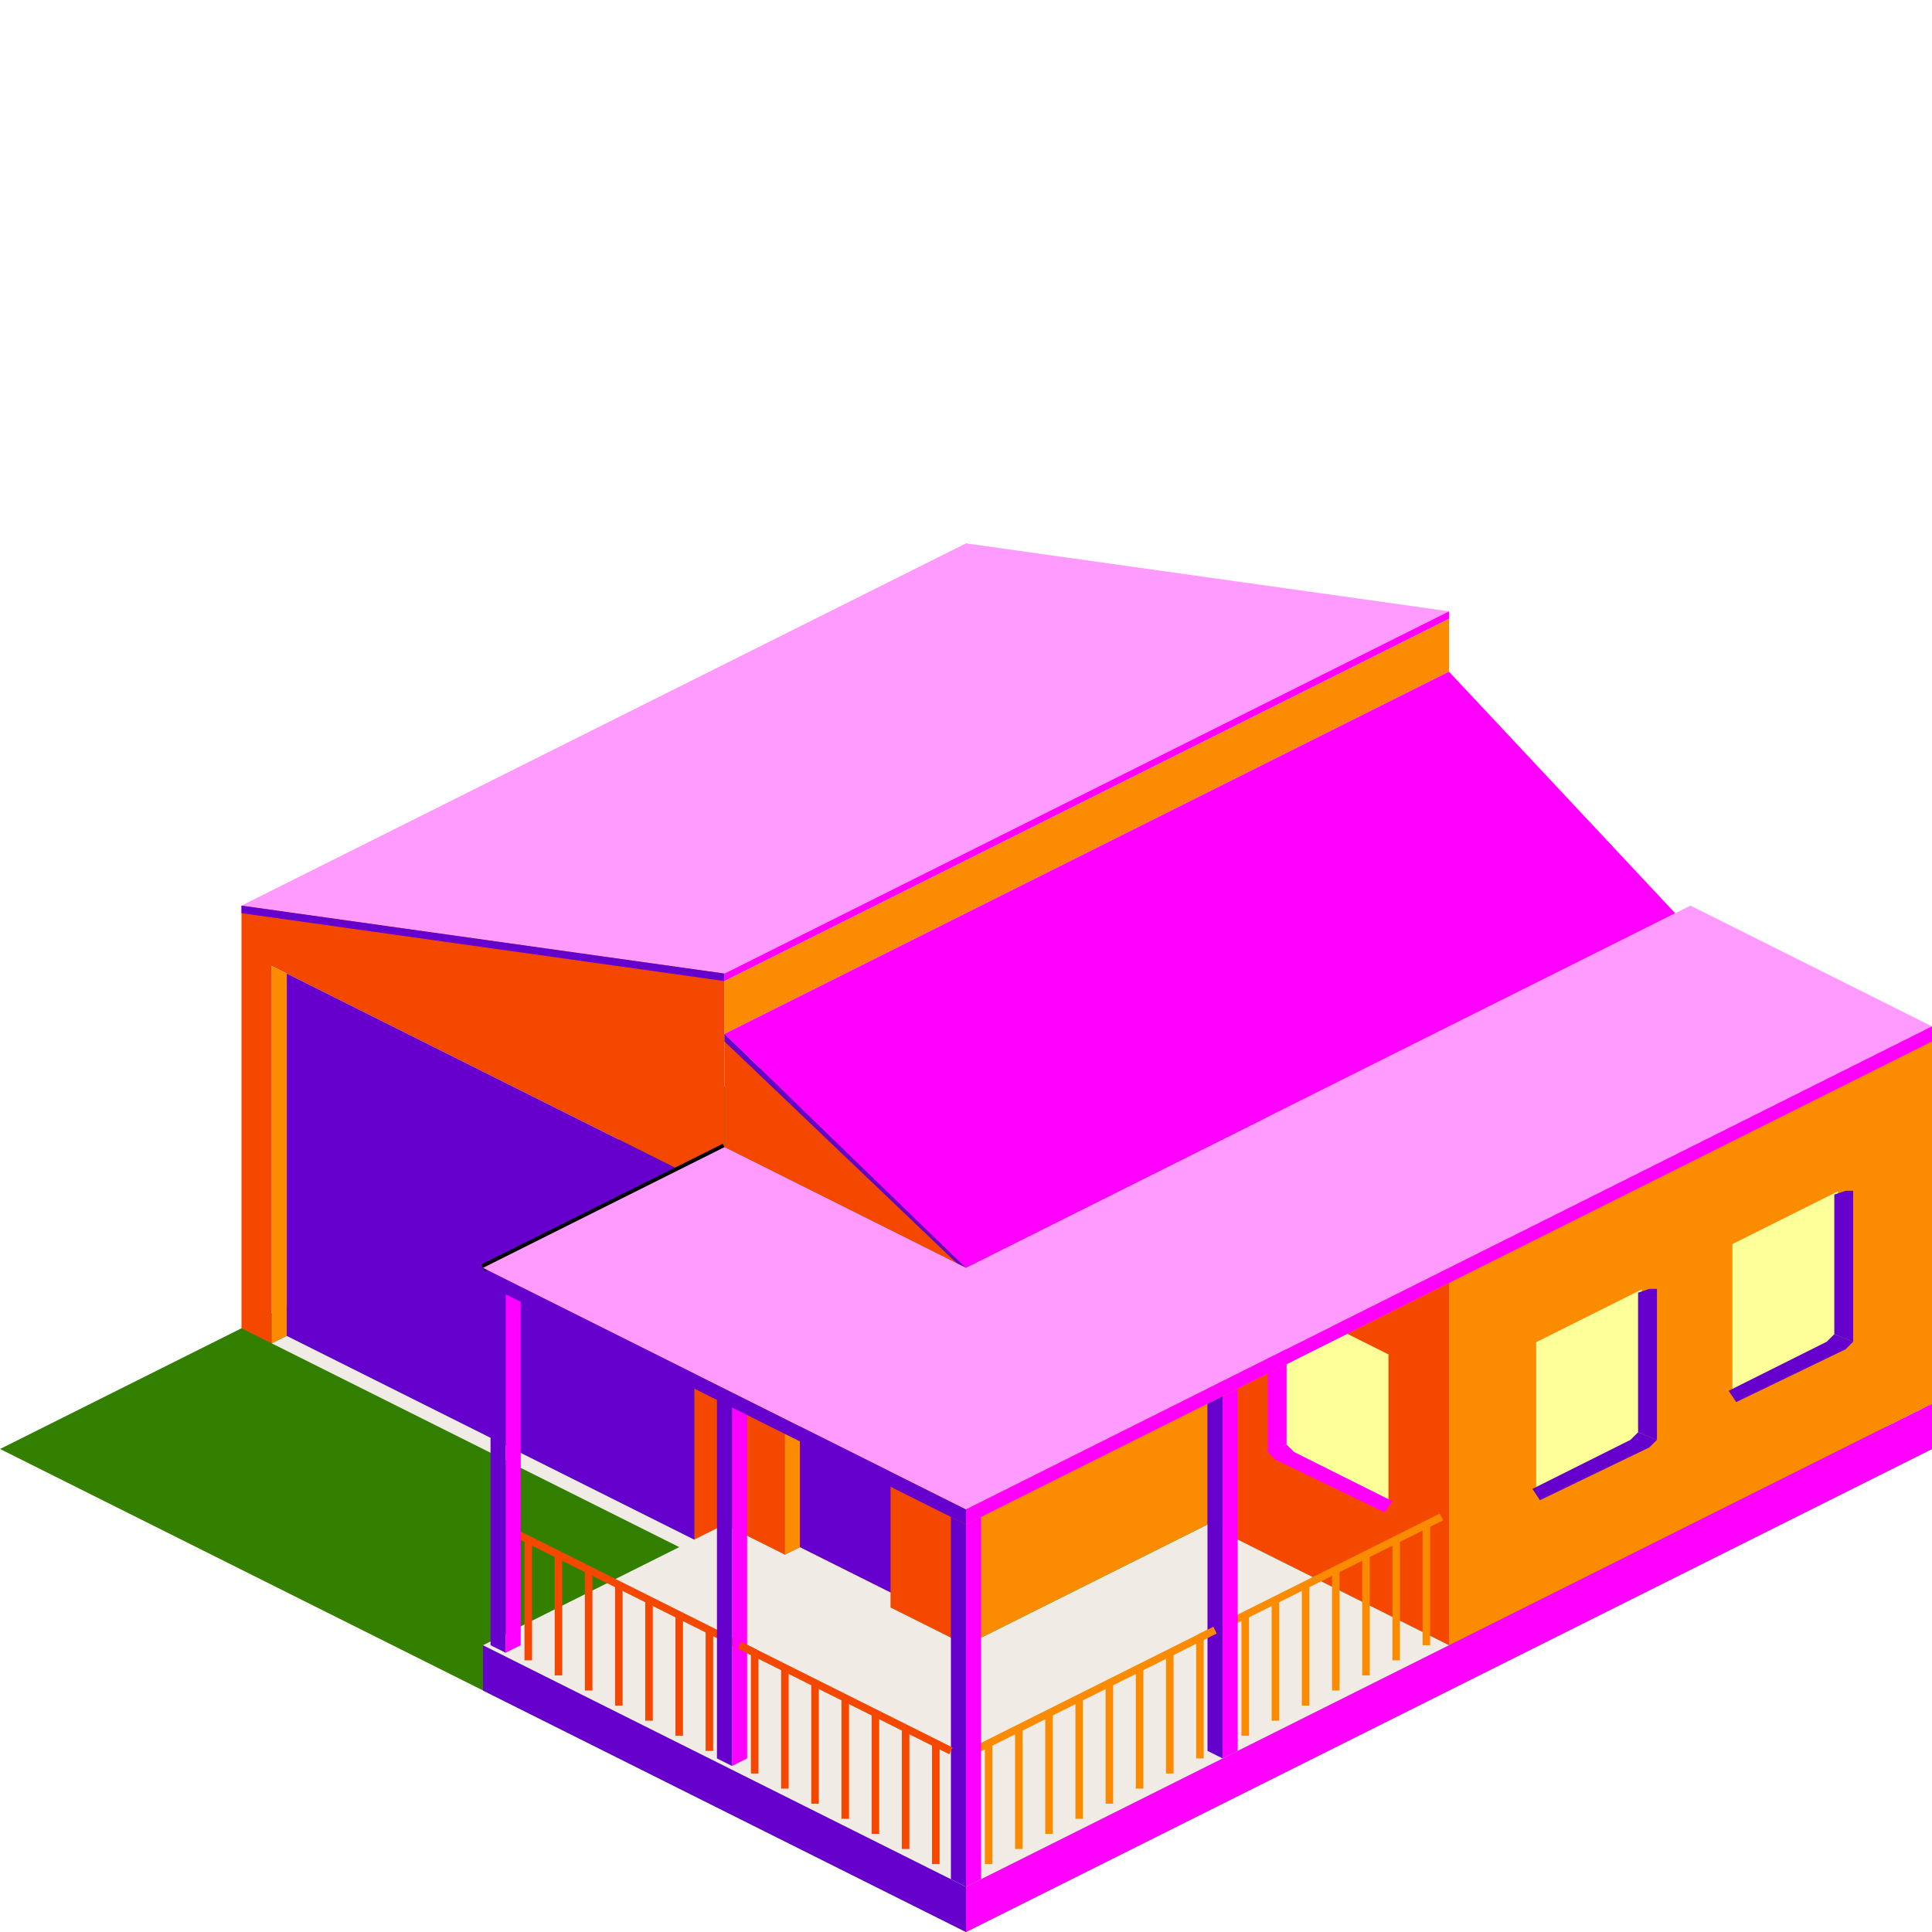
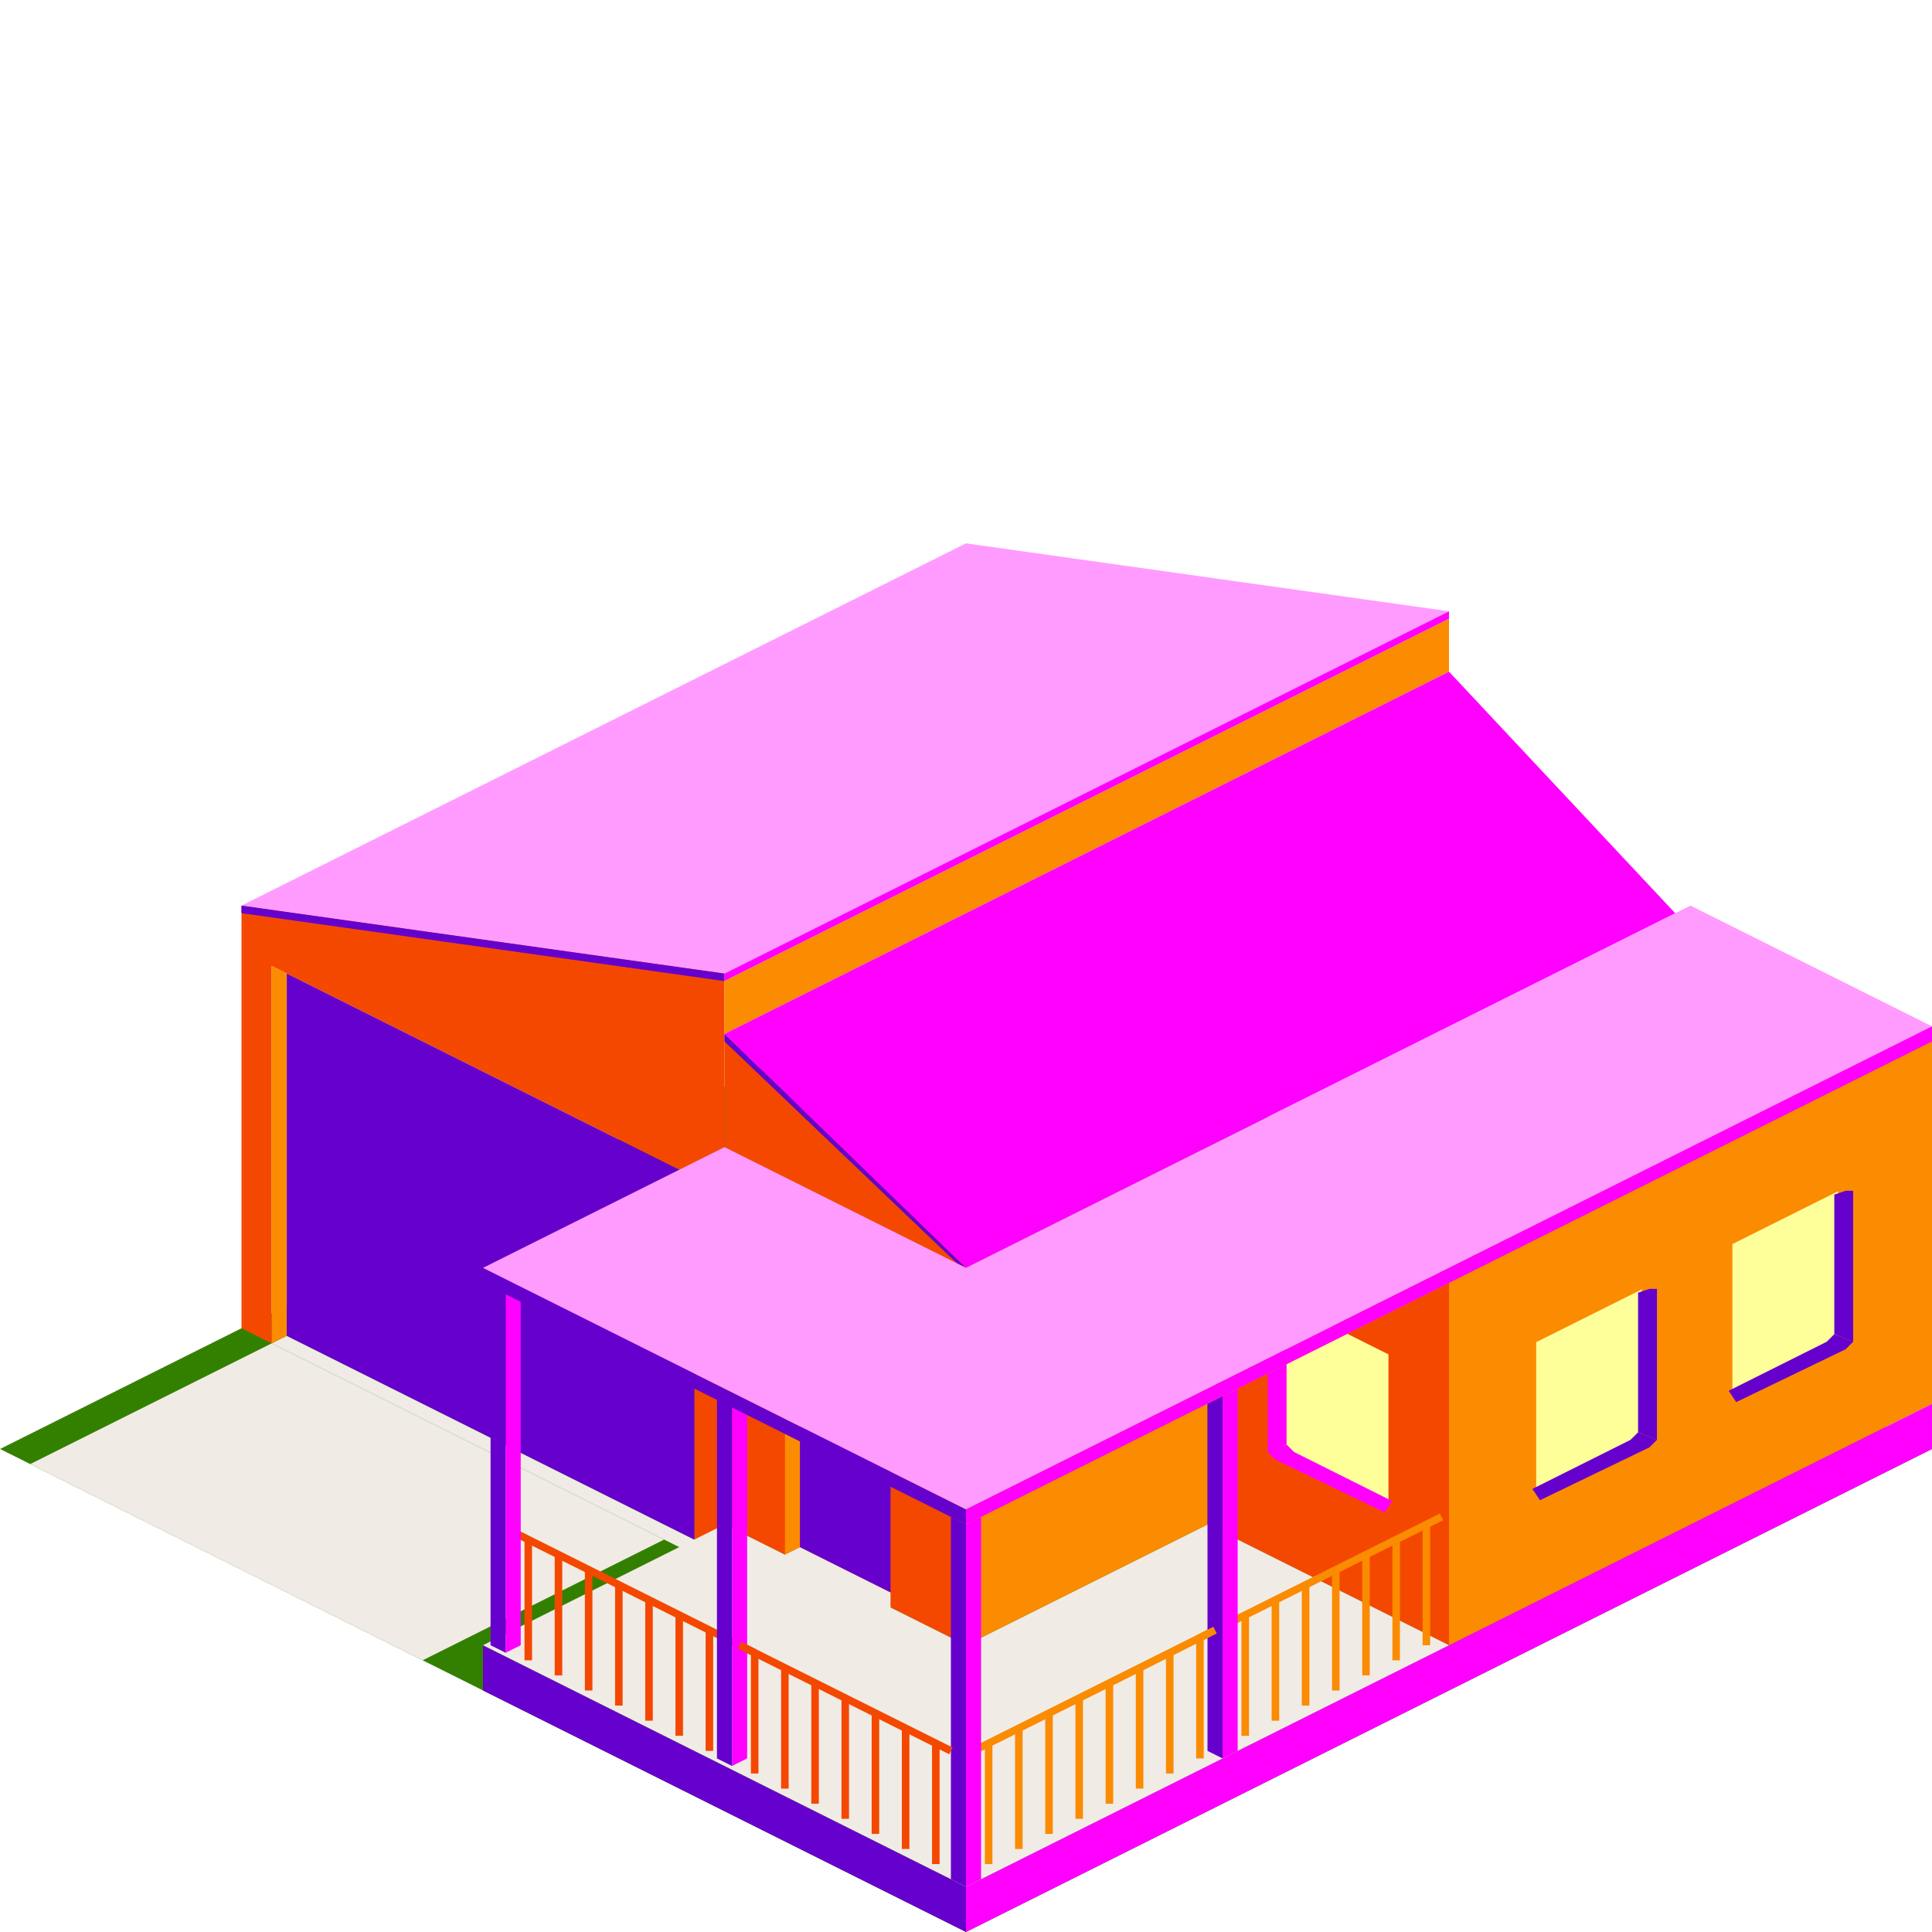
- <svg xmlns="http://www.w3.org/2000/svg" xmlns:ns2="http://www.openswatchbook.org/uri/2009/osb" xmlns:xlink="http://www.w3.org/1999/xlink" width="256" height="256" id="svg5036" version="1.1">
+ <svg xmlns="http://www.w3.org/2000/svg" xmlns:ns1="http://www.openswatchbook.org/uri/2009/osb" width="256" height="256" id="svg5036" version="1.1">
  <defs id="defs5038">
-     <linearGradient xlink:href="#linearGradient4802" id="linearGradient7715" gradientUnits="userSpaceOnUse" x1="152.771" y1="560.222" x2="153.328" y2="560.222" />
-     <linearGradient xlink:href="#linearGradient5449" id="linearGradient7703" gradientUnits="userSpaceOnUse" gradientTransform="matrix(4,0,0,4,-1341.04,-2370.053)" x1="517" y1="524.608" x2="526" y2="604.858" />
-     <linearGradient xlink:href="#linearGradient5449" id="linearGradient7701" gradientUnits="userSpaceOnUse" gradientTransform="matrix(4,0,0,4,-1341.04,-2370.053)" x1="623.087" y1="598.013" x2="674.185" y2="651.222" />
-     <linearGradient id="linearGradient6723">
-       <stop id="stop6725" offset="0" style="stop-color:#5a5a5a;stop-opacity:1" />
-       <stop id="stop6727" offset="1" style="stop-color:#cccccf;stop-opacity:1" />
-     </linearGradient>
-     <linearGradient id="linearGradient6715">
-       <stop id="stop6717" offset="0" style="stop-color:#888888;stop-opacity:1" />
-       <stop id="stop6719" offset="1" style="stop-color:#eeeeee;stop-opacity:1" />
-     </linearGradient>
-     <linearGradient gradientUnits="userSpaceOnUse" y2="37.195" x2="168.659" y1="38.697" x1="165.096" id="linearGradient6721" xlink:href="#linearGradient6715" />
-     <linearGradient gradientUnits="userSpaceOnUse" y2="35.825" x2="169.278" y1="41.305" x1="167.261" id="linearGradient6729" xlink:href="#linearGradient6723" />
-     <linearGradient id="linearGradient5518">
-       <stop offset="0" style="stop-color:#6600cc;stop-opacity:1" id="stop5520" />
-       <stop offset="1" style="stop-color:#ff00ff;stop-opacity:1" id="stop5522" />
-     </linearGradient>
-     <linearGradient id="linearGradient4820">
-       <stop offset="0" style="stop-color:#f44800;stop-opacity:1" id="stop4822" />
-       <stop offset="1" style="stop-color:#fb8b00;stop-opacity:1" id="stop4824" />
-     </linearGradient>
-     <linearGradient gradientTransform="translate(257.0333,50)" gradientUnits="userSpaceOnUse" xlink:href="#linearGradient4820" id="linearGradient5425" y2="160.818" x2="140" y1="160.818" x1="115" />
-     <linearGradient gradientTransform="translate(257.0333,50)" gradientUnits="userSpaceOnUse" xlink:href="#linearGradient4820" id="linearGradient5427" y2="171" x2="155" y1="171" x1="100" />
-     <linearGradient gradientTransform="translate(87.37054,199.6794)" gradientUnits="userSpaceOnUse" xlink:href="#linearGradient4820" id="linearGradient5429" y2="264.513" x2="-74.66" y1="214.258" x1="-124.915" />
-     <linearGradient gradientTransform="matrix(0.8959322,-0.4441909,0.8959322,0.4441909,257.0333,0)" gradientUnits="userSpaceOnUse" xlink:href="#linearGradient5518" id="linearGradient5431" y2="293.129" x2="-136.867" y1="279.177" x1="-150.819" />
-     <linearGradient gradientTransform="translate(257.0333,0)" gradientUnits="userSpaceOnUse" xlink:href="#linearGradient4820" id="linearGradient5433" y2="160.818" x2="140" y1="160.818" x1="115" />
-     <linearGradient gradientTransform="translate(257.0333,0)" gradientUnits="userSpaceOnUse" xlink:href="#linearGradient4820" id="linearGradient5435" y2="171" x2="155" y1="171" x1="100" />
-     <linearGradient gradientTransform="translate(143.525,143.525)" gradientUnits="userSpaceOnUse" xlink:href="#linearGradient4820" id="linearGradient5437" y2="264.513" x2="-74.66" y1="214.258" x1="-124.915" />
-     <linearGradient gradientTransform="translate(-33.53807,32.91851)" gradientUnits="userSpaceOnUse" xlink:href="#linearGradient4820" id="linearGradient5502" y2="160.818" x2="140" y1="160.818" x1="115" />
-     <linearGradient gradientTransform="translate(-33.53807,32.91851)" gradientUnits="userSpaceOnUse" xlink:href="#linearGradient4820" id="linearGradient5504" y2="171" x2="155" y1="171" x1="100" />
-     <linearGradient gradientTransform="matrix(0.8954307,-0.4452009,0.8954307,0.4452009,-33.53807,32.91851)" gradientUnits="userSpaceOnUse" xlink:href="#linearGradient4820" id="linearGradient5506" y2="264.513" x2="-74.66" y1="214.258" x1="-124.915" />
-     <linearGradient gradientTransform="matrix(0.8954307,-0.4452009,0.8954307,0.4452009,-31.03807,38.91851)" gradientUnits="userSpaceOnUse" xlink:href="#linearGradient4820" id="linearGradient5509" y2="264.513" x2="-74.66" y1="214.258" x1="-124.915" />
-     <linearGradient gradientTransform="translate(-31.03807,33.91851)" gradientUnits="userSpaceOnUse" xlink:href="#linearGradient4820" id="linearGradient5512" y2="160.818" x2="140" y1="160.818" x1="115" />
-     <linearGradient gradientTransform="translate(-31.03807,33.91851)" gradientUnits="userSpaceOnUse" xlink:href="#linearGradient4820" id="linearGradient5514" y2="171" x2="155" y1="171" x1="100" />
-     <linearGradient gradientTransform="translate(0,5)" gradientUnits="userSpaceOnUse" xlink:href="#linearGradient5518" id="linearGradient5524" y2="186" x2="110" y1="186" x1="85" />
-     <linearGradient y2="264.513" x2="-74.66" y1="214.258" x1="-124.915" gradientTransform="matrix(0.8954307,-0.4452009,0.8954307,0.4452009,-236.0381,10.66851)" gradientUnits="userSpaceOnUse" id="linearGradient3147" xlink:href="#linearGradient4820" />
-     <linearGradient y2="160.818" x2="140" y1="160.818" x1="115" gradientTransform="translate(-236.0381,10.66851)" gradientUnits="userSpaceOnUse" id="linearGradient3150" xlink:href="#linearGradient4820" />
-     <linearGradient y2="171" x2="155" y1="171" x1="100" gradientTransform="translate(-236.0381,10.66851)" gradientUnits="userSpaceOnUse" id="linearGradient3152" xlink:href="#linearGradient4820" />
-     <linearGradient y2="186" x2="110" y1="186" x1="85" gradientTransform="translate(-205,5)" gradientUnits="userSpaceOnUse" id="linearGradient3156" xlink:href="#linearGradient5518" />
-     <linearGradient y2="186" x2="110" y1="186" x1="85" gradientTransform="translate(-205,25)" gradientUnits="userSpaceOnUse" id="linearGradient3161" xlink:href="#linearGradient5518" />
-     <linearGradient id="linearGradient4802">
-       <stop style="stop-color:#6e6e37;stop-opacity:1;" offset="0" id="stop4804" />
-       <stop style="stop-color:#30331f;stop-opacity:1" offset="1" id="stop4806" />
-     </linearGradient>
-     <linearGradient id="linearGradient5449">
-       <stop style="stop-color:#ffffff;stop-opacity:0.343" offset="0" id="stop5451" />
-       <stop style="stop-color:#ffffff;stop-opacity:0;" offset="1" id="stop5453" />
-     </linearGradient>
-     <linearGradient ns2:paint="solid" id="linearGradient3988">
+     <linearGradient ns1:paint="solid" id="linearGradient3988">
      <stop id="stop3990" offset="0" style="stop-color:#000000;stop-opacity:1;" />
    </linearGradient>
-     <linearGradient y2="560.222" x2="153.328" y1="560.222" x1="152.771" gradientUnits="userSpaceOnUse" id="linearGradient6042" xlink:href="#linearGradient4802" />
-     <linearGradient y2="560.222" x2="153.328" y1="560.222" x1="152.771" gradientUnits="userSpaceOnUse" id="linearGradient6044" xlink:href="#linearGradient4802" />
-     <linearGradient y2="560.222" x2="153.328" y1="560.222" x1="152.771" gradientUnits="userSpaceOnUse" id="linearGradient6046" xlink:href="#linearGradient4802" />
-     <linearGradient y2="560.222" x2="153.328" y1="560.222" x1="152.771" gradientUnits="userSpaceOnUse" id="linearGradient6048" xlink:href="#linearGradient4802" />
-     <linearGradient y2="560.222" x2="153.328" y1="560.222" x1="152.771" gradientUnits="userSpaceOnUse" id="linearGradient6050" xlink:href="#linearGradient4802" />
-     <linearGradient y2="560.222" x2="153.328" y1="560.222" x1="152.771" gradientUnits="userSpaceOnUse" id="linearGradient6052" xlink:href="#linearGradient4802" />
-     <linearGradient gradientTransform="matrix(4,0,0,4,-1341.04,-2370.053)" y2="604.858" x2="526" y1="524.608" x1="517" gradientUnits="userSpaceOnUse" id="linearGradient6391" xlink:href="#linearGradient5449" />
-     <linearGradient gradientTransform="matrix(4,0,0,4,-1341.04,-2370.053)" y2="651.222" x2="674.185" y1="598.013" x1="623.087" gradientUnits="userSpaceOnUse" id="linearGradient6512" xlink:href="#linearGradient5449" />
-     <linearGradient y2="651.222" x2="674.185" y1="598.013" x1="623.087" gradientTransform="matrix(4,0,0,4,-1341.04,-2370.053)" gradientUnits="userSpaceOnUse" id="linearGradient4633" xlink:href="#linearGradient5449" />
-     <linearGradient y2="604.858" x2="526" y1="524.608" x1="517" gradientTransform="matrix(4,0,0,4,-1341.04,-2370.053)" gradientUnits="userSpaceOnUse" id="linearGradient4635" xlink:href="#linearGradient5449" />
-     <linearGradient y2="560.222" x2="153.328" y1="560.222" x1="152.771" gradientUnits="userSpaceOnUse" id="linearGradient7705" xlink:href="#linearGradient4802" />
-     <linearGradient y2="560.222" x2="153.328" y1="560.222" x1="152.771" gradientUnits="userSpaceOnUse" id="linearGradient7707" xlink:href="#linearGradient4802" />
-     <linearGradient y2="560.222" x2="153.328" y1="560.222" x1="152.771" gradientUnits="userSpaceOnUse" id="linearGradient7709" xlink:href="#linearGradient4802" />
-     <linearGradient y2="560.222" x2="153.328" y1="560.222" x1="152.771" gradientUnits="userSpaceOnUse" id="linearGradient7711" xlink:href="#linearGradient4802" />
-     <linearGradient y2="560.222" x2="153.328" y1="560.222" x1="152.771" gradientUnits="userSpaceOnUse" id="linearGradient7713" xlink:href="#linearGradient4802" />
-     <linearGradient y2="560.222" x2="153.328" y1="560.222" x1="152.771" gradientUnits="userSpaceOnUse" id="linearGradient4642" xlink:href="#linearGradient4802" />
  </defs>
  <g id="layer1" transform="translate(-740.5714,-446.0765)">
    <rect y="156.286" x="1127.385" height="143.108" width="143.108" id="rect3920" style="fill:#338000;fill-opacity:1;stroke:none" transform="matrix(0.8944272,0.4472136,-0.8944272,0.4472136,0,0)" />
+     <path style="fill:#f0ebe5;fill-rule:evenodd;stroke:none;stroke-width:1px;stroke-linecap:butt;stroke-linejoin:miter;stroke-opacity:1;fill-opacity:1" d="m 776.571,624.076 -32,16 52,26 32,-16 z" id="path6085" />
    <g id="g5936" transform="translate(6,-3)">
      <path id="path5111" d="m 772.571,626.076 -2,1 56,28 0,-2 z" style="fill:#f0ebe5;fill-opacity:1;fill-rule:evenodd;stroke:none;stroke-width:1px;stroke-linecap:round;stroke-linejoin:round;stroke-opacity:1" />
      <path id="path4830" d="m 766.571,569.076 64,9 96,-48 -64,-9 z" style="fill:#ff9bff;fill-opacity:1;fill-rule:evenodd;stroke:none;stroke-width:1px;stroke-linecap:round;stroke-linejoin:round;stroke-opacity:1" />
      <path style="fill:none;fill-rule:evenodd;stroke:none;stroke-width:1px;stroke-linecap:round;stroke-linejoin:round;stroke-opacity:1" d="m 830.571,651.076 0,-50" id="path4778" />
      <path id="path4782" d="m 830.571,651.076 32,-16 0,-50 -32,16 z" style="fill:#fb8b00;fill-opacity:1;fill-rule:evenodd;stroke:none;stroke-width:1px;stroke-linecap:round;stroke-linejoin:round;stroke-opacity:1" />
      <path id="path4818" d="m 830.571,601.076 0,-10" style="fill:none;fill-rule:evenodd;stroke:none;stroke-width:1px;stroke-linecap:round;stroke-linejoin:round;stroke-opacity:1" />
      <path id="path4828" d="m 766.571,569.076 0,56 4,2 0,-50 56,28 0,50 4,2 0,-56 0,-23 z" style="fill:#f44800;fill-opacity:1;fill-rule:evenodd;stroke:none;stroke-width:1px;stroke-linecap:round;stroke-linejoin:round;stroke-opacity:1" />
      <path id="path5109" d="m 770.571,627.076 2,-1 0,-48 -2,-1 z" style="fill:#fb8b00;fill-opacity:1;fill-rule:evenodd;stroke:none;stroke-width:1px;stroke-linecap:round;stroke-linejoin:round;stroke-opacity:1" />
      <path id="path5113" d="m 826.571,653.076 -54,-27 0,-48 54,27 z" style="fill:#6600cc;fill-opacity:1;fill-rule:evenodd;stroke:none;stroke-width:1px;stroke-linecap:round;stroke-linejoin:round;stroke-opacity:1" />
      <path id="path5778" d="m 830.571,578.076 0,1 -64,-9 0,-1 z" style="fill:#6600cc;fill-opacity:1;fill-rule:evenodd;stroke:none;stroke-width:1px;stroke-linecap:butt;stroke-linejoin:miter;stroke-opacity:1" />
      <path style="fill:#ff00ff;fill-rule:evenodd;stroke:none;stroke-width:1px;stroke-linecap:butt;stroke-linejoin:miter;stroke-opacity:1;fill-opacity:1" d="m 830.571,579.076 96,-48 0,-1 -96,48 z" id="path6040" />
      <path style="fill:#fb8b00;fill-rule:evenodd;stroke:none;stroke-width:1px;stroke-linecap:butt;stroke-linejoin:miter;stroke-opacity:1;fill-opacity:1" d="m 830.571,586.076 0,-7 96,-48 0,7 z" id="path6042" />
    </g>
    <path style="fill:#f44800;fill-opacity:1;fill-rule:evenodd;stroke:none;stroke-width:1px;stroke-linecap:round;stroke-linejoin:round;stroke-opacity:1" d="m 836.571,598.076 32,16 0,50 -32,-16 z" id="path4788" />
    <path style="fill:#f44800;fill-opacity:1;fill-rule:evenodd;stroke:none;stroke-width:1px;stroke-linecap:round;stroke-linejoin:round;stroke-opacity:1" d="m 932.571,664.076 0,-50 -32,-16 0,50 z" id="path4784" />
    <g transform="translate(2920.231,-124.9863)" id="g6221" style="stroke:none;stroke-linecap:round;stroke-linejoin:round;stroke-opacity:1">
      <g transform="translate(693.4603,183.035)" id="g6241" style="stroke:none;stroke-linecap:round;stroke-linejoin:round;stroke-opacity:1">
        <path style="fill:#ffff99;fill-opacity:1;stroke:none;stroke-linecap:round;stroke-linejoin:round;stroke-opacity:1" d="m -2689.14,567.49 -14,-7 0,20 14,7 z" id="path6243" />
        <g transform="matrix(-1,0,0,1,-2458.142,478.4293)" id="g6245" style="stroke:none;stroke-linecap:round;stroke-linejoin:round;stroke-opacity:1">
          <g id="g6247" style="stroke:none;stroke-linecap:round;stroke-linejoin:round;stroke-opacity:1">
            <g id="g6249" style="stroke:none;stroke-linecap:round;stroke-linejoin:round;stroke-opacity:1">
              <path style="fill:#ff00ff;stroke:none;stroke-linecap:round;stroke-linejoin:round;stroke-opacity:1" d="m 246,82 1,0 0,20 -2.5,-1 0,-18.5 z" id="path6251" />
              <path style="fill:#ff00ff;stroke:none;stroke-linecap:round;stroke-linejoin:round;stroke-opacity:1" d="m 244.5,101 -1,1 -13,6.5 1,1.5 14.5,-7 1,-1 z" id="path6253" />
              <path style="fill:none;stroke:none;stroke-width:1px;stroke-linecap:round;stroke-linejoin:round;stroke-opacity:1" d="m 231,89.5 c 0,0 0.019,-0.434 1,-1 l 14,-7 c 0,0 1,-0.22 1,1 l 0,19.5 c 0,0.47 -1,1 -1,1 l -14,7 c -0.573,0.153 -1,-0.812 -1,-1.5 z" id="path6255" />
              <path style="opacity:0.435;fill:none;stroke:none;stroke-width:1px;stroke-linecap:round;stroke-linejoin:round;stroke-opacity:1" d="m 231,108.5 13,-6.5 c 0.353,-0.095 1,-0.561 1,-1 l 0,-18.5" id="path6257" />
            </g>
          </g>
        </g>
      </g>
    </g>
    <path style="fill:#6600cc;fill-opacity:1;fill-rule:evenodd;stroke:none;stroke-width:1px;stroke-linecap:round;stroke-linejoin:round;stroke-opacity:1" d="m 804.571,670.076 0,-6 64,32 0,6 z" id="path4766" />
    <path style="fill:#ff00ff;fill-opacity:1;fill-rule:evenodd;stroke:none;stroke-width:1px;stroke-linecap:round;stroke-linejoin:round;stroke-opacity:1" d="m 868.571,702.076 64,-32 0,-6 -64,32 z" id="path4768" />
    <path style="fill:#f0ebe5;fill-opacity:1;fill-rule:evenodd;stroke:none;stroke-width:1px;stroke-linecap:round;stroke-linejoin:round;stroke-opacity:1" d="m 836.571,648.076 -32,16 64,32 64,-32 -32,-16 -32,16 -10,-5 0,-2 -12,-6 -2,1 -8,-4 z" id="path4770" />
    <g id="g5980" transform="translate(-26,-13)">
      <path style="fill:none;fill-rule:evenodd;stroke:#f44800;stroke-width:1px;stroke-linecap:butt;stroke-linejoin:miter;stroke-opacity:1" d="m 836.571,679.076 0,-16" id="path5982" />
      <path id="path5984" d="m 840.571,681.076 0,-16" style="fill:none;fill-rule:evenodd;stroke:#f44800;stroke-width:1px;stroke-linecap:butt;stroke-linejoin:miter;stroke-opacity:1" />
      <path style="fill:none;fill-rule:evenodd;stroke:#f44800;stroke-width:1px;stroke-linecap:butt;stroke-linejoin:miter;stroke-opacity:1" d="m 844.571,683.076 0,-16" id="path5986" />
      <path id="path5988" d="m 848.571,685.076 0,-16" style="fill:none;fill-rule:evenodd;stroke:#f44800;stroke-width:1px;stroke-linecap:butt;stroke-linejoin:miter;stroke-opacity:1" />
      <path style="fill:none;fill-rule:evenodd;stroke:#f44800;stroke-width:1px;stroke-linecap:butt;stroke-linejoin:miter;stroke-opacity:1" d="m 852.571,687.076 0,-16" id="path5990" />
      <path id="path5992" d="m 856.571,689.076 0,-16" style="fill:none;fill-rule:evenodd;stroke:#f44800;stroke-width:1px;stroke-linecap:butt;stroke-linejoin:miter;stroke-opacity:1" />
      <path style="fill:none;fill-rule:evenodd;stroke:#f44800;stroke-width:1px;stroke-linecap:butt;stroke-linejoin:miter;stroke-opacity:1" d="m 860.571,691.076 0,-16" id="path5994" />
      <path style="fill:none;fill-rule:evenodd;stroke:#f44800;stroke-width:1px;stroke-linecap:butt;stroke-linejoin:miter;stroke-opacity:1" d="m 834.571,662.076 32,16" id="path5998" />
    </g>
    <g transform="translate(248.6434,-244.5666)" id="g4731-5" style="stroke:none;stroke-linecap:round;stroke-linejoin:round;stroke-opacity:1">
      <path style="fill:#ffff99;fill-opacity:1;stroke:none;stroke-width:1px;stroke-linecap:round;stroke-linejoin:round;stroke-opacity:1" d="m 607.429,872.283 0,4.958 -3.306,-1.653 0,-4.958 z" id="path3212-8" />
      <path style="fill:none;stroke:none;stroke-linecap:round;stroke-linejoin:round;stroke-opacity:1" d="m 597.937,895.634 0,-35 13,6.655 0,34.845 z" id="path5797-9" />
      <path style="fill:#fb8b00;fill-opacity:1;stroke:none;stroke-linecap:round;stroke-linejoin:round;stroke-opacity:1" d="m 595.937,896.634 2,-1 0,-35 -2,-1 z" id="path5886-1" />
      <path style="fill:none;stroke:none;stroke-width:1px;stroke-linecap:round;stroke-linejoin:round;stroke-opacity:1" d="m 609.937,903.634 0,-36 -12,-7 -2,-1 0,37" id="path5884-6" />
    </g>
    <path style="fill:none;fill-rule:evenodd;stroke:none;stroke-width:1px;stroke-linecap:round;stroke-linejoin:round;stroke-opacity:1" d="m 868.571,664.076 0,-50" id="path4772" />
    <path id="path4774" d="m 900.571,648.076 0,-50" style="fill:none;fill-rule:evenodd;stroke:none;stroke-width:1px;stroke-linecap:round;stroke-linejoin:round;stroke-opacity:1" />
    <path style="fill:none;fill-rule:evenodd;stroke:none;stroke-width:1px;stroke-linecap:round;stroke-linejoin:round;stroke-opacity:1" d="m 996.571,632.076 0,-50" id="path4776" />
    <path style="fill:none;fill-rule:evenodd;stroke:none;stroke-width:1px;stroke-linecap:round;stroke-linejoin:round;stroke-opacity:1" d="m 836.571,648.076 0,-50" id="path4780" />
    <path style="fill:#fb8b00;fill-opacity:1;fill-rule:evenodd;stroke:none;stroke-width:1px;stroke-linecap:round;stroke-linejoin:round;stroke-opacity:1" d="m 868.571,664.076 32,-16 0,-50 -32,16 z" id="path4786" />
    <path id="path4790" d="m 932.571,670.076 64,-32 0,-6 -64,32 z" style="fill:#ff00ff;fill-opacity:1;fill-rule:evenodd;stroke:none;stroke-width:1px;stroke-linecap:round;stroke-linejoin:round;stroke-opacity:1" />
    <path style="fill:#fb8b00;fill-opacity:1;fill-rule:evenodd;stroke:none;stroke-width:1px;stroke-linecap:round;stroke-linejoin:round;stroke-opacity:1" d="m 932.571,664.076 64,-32 0,-50 -64,32 z" id="path4792" />
    <path id="path4820" d="m 836.571,598.076 0,-10" style="fill:none;fill-rule:evenodd;stroke:none;stroke-width:1px;stroke-linecap:round;stroke-linejoin:round;stroke-opacity:1" />
    <path style="fill:#f44800;fill-opacity:1;fill-rule:evenodd;stroke:none;stroke-width:1px;stroke-linecap:round;stroke-linejoin:round;stroke-opacity:1" d="m 836.571,583.076 32,31 -32,-11 z" id="path4843" />
    <path style="fill:#ff00ff;fill-opacity:1;fill-rule:evenodd;stroke:none;stroke-width:1px;stroke-linecap:round;stroke-linejoin:round;stroke-opacity:1" d="m 868.571,614.076 -32,-31 96,-48 29.984,32.019 z" id="path4890" />
    <g id="g6095" transform="translate(2857.347,-102.9569)" style="stroke:none;stroke-linecap:round;stroke-linejoin:round;stroke-opacity:1">
      <g id="g6097" transform="translate(727.375,177.625)" style="stroke:none;stroke-linecap:round;stroke-linejoin:round;stroke-opacity:1">
        <path id="path6099" d="m -2640.599,549.254 14,-7 0,20 -14,7 z" style="fill:#ffff99;fill-opacity:1;stroke:none;stroke-linecap:round;stroke-linejoin:round;stroke-opacity:1" />
        <g id="g6101" transform="translate(-2871.597,460.1937)" style="stroke:none;stroke-linecap:round;stroke-linejoin:round;stroke-opacity:1">
          <g id="g6103" style="stroke:none;stroke-linecap:round;stroke-linejoin:round;stroke-opacity:1">
            <g id="g6105" style="stroke:none;stroke-linecap:round;stroke-linejoin:round;stroke-opacity:1">
              <path id="path6107" d="m 246,82 1,0 0,20 -2.5,-1 0,-18.5 z" style="fill:#6600cc;stroke:none;stroke-linecap:round;stroke-linejoin:round;stroke-opacity:1" />
              <path id="path6109" d="m 244.5,101 -1,1 -13,6.5 1,1.5 14.5,-7 1,-1 z" style="fill:#6600cc;stroke:none;stroke-linecap:round;stroke-linejoin:round;stroke-opacity:1" />
              <path id="path6111" d="m 231,89.5 c 0,0 0.019,-0.434 1,-1 l 14,-7 c 0,0 1,-0.22 1,1 l 0,19.5 c 0,0.47 -1,1 -1,1 l -14,7 c -0.573,0.153 -1,-0.812 -1,-1.5 z" style="fill:none;stroke:none;stroke-width:1px;stroke-linecap:round;stroke-linejoin:round;stroke-opacity:1" />
              <path id="path6113" d="m 231,108.5 13,-6.5 c 0.353,-0.095 1,-0.561 1,-1 l 0,-18.5" style="opacity:0.435;fill:none;stroke:none;stroke-width:1px;stroke-linecap:round;stroke-linejoin:round;stroke-opacity:1" />
            </g>
          </g>
        </g>
      </g>
      <g transform="translate(753.375,164.625)" id="g6115" style="stroke:none;stroke-linecap:round;stroke-linejoin:round;stroke-opacity:1">
        <path style="fill:#ffff99;fill-opacity:1;stroke:none;stroke-linecap:round;stroke-linejoin:round;stroke-opacity:1" d="m -2640.599,549.254 14,-7 0,20 -14,7 z" id="path6117" />
        <g transform="translate(-2871.597,460.1937)" id="g6119" style="stroke:none;stroke-linecap:round;stroke-linejoin:round;stroke-opacity:1">
          <g id="g6121" style="stroke:none;stroke-linecap:round;stroke-linejoin:round;stroke-opacity:1">
            <g id="g6123" style="stroke:none;stroke-linecap:round;stroke-linejoin:round;stroke-opacity:1">
              <path style="fill:#6600cc;stroke:none;stroke-linecap:round;stroke-linejoin:round;stroke-opacity:1" d="m 246,82 1,0 0,20 -2.5,-1 0,-18.5 z" id="path6125" />
              <path style="fill:#6600cc;stroke:none;stroke-linecap:round;stroke-linejoin:round;stroke-opacity:1" d="m 244.5,101 -1,1 -13,6.5 1,1.5 14.5,-7 1,-1 z" id="path6127" />
              <path style="fill:none;stroke:none;stroke-width:1px;stroke-linecap:round;stroke-linejoin:round;stroke-opacity:1" d="m 231,89.5 c 0,0 0.019,-0.434 1,-1 l 14,-7 c 0,0 1,-0.22 1,1 l 0,19.5 c 0,0.47 -1,1 -1,1 l -14,7 c -0.573,0.153 -1,-0.812 -1,-1.5 z" id="path6129" />
              <path style="opacity:0.435;fill:none;stroke:none;stroke-width:1px;stroke-linecap:round;stroke-linejoin:round;stroke-opacity:1" d="m 231,108.5 13,-6.5 c 0.353,-0.095 1,-0.561 1,-1 l 0,-18.5" id="path6131" />
            </g>
          </g>
        </g>
      </g>
    </g>
    <path style="fill:#6600cc;fill-opacity:1;fill-rule:evenodd;stroke:none;stroke-width:1px;stroke-linecap:round;stroke-linejoin:round;stroke-opacity:1" d="m 846.571,651.076 0,-17 12,4 0,19 z" id="path5140" />
    <g transform="matrix(-1,0,0,1,1766.143,-15)" id="g5257" style="stroke:#fb8b00;stroke-opacity:1">
      <path id="path5259" d="m 836.571,679.076 0,-16" style="fill:none;fill-rule:evenodd;stroke:#fb8b00;stroke-width:1px;stroke-linecap:butt;stroke-linejoin:miter;stroke-opacity:1" />
      <path style="fill:none;fill-rule:evenodd;stroke:#fb8b00;stroke-width:1px;stroke-linecap:butt;stroke-linejoin:miter;stroke-opacity:1" d="m 840.571,681.076 0,-16" id="path5261" />
      <path id="path5263" d="m 844.571,683.076 0,-16" style="fill:none;fill-rule:evenodd;stroke:#fb8b00;stroke-width:1px;stroke-linecap:butt;stroke-linejoin:miter;stroke-opacity:1" />
      <path style="fill:none;fill-rule:evenodd;stroke:#fb8b00;stroke-width:1px;stroke-linecap:butt;stroke-linejoin:miter;stroke-opacity:1" d="m 848.571,685.076 0,-16" id="path5266" />
      <path id="path5268" d="m 852.571,687.076 0,-16" style="fill:none;fill-rule:evenodd;stroke:#fb8b00;stroke-width:1px;stroke-linecap:butt;stroke-linejoin:miter;stroke-opacity:1" />
      <path style="fill:none;fill-rule:evenodd;stroke:#fb8b00;stroke-width:1px;stroke-linecap:butt;stroke-linejoin:miter;stroke-opacity:1" d="m 856.571,689.076 0,-16" id="path5270" />
      <path id="path5272" d="m 860.571,691.076 0,-16" style="fill:none;fill-rule:evenodd;stroke:#fb8b00;stroke-width:1px;stroke-linecap:butt;stroke-linejoin:miter;stroke-opacity:1" />
      <path style="fill:none;fill-rule:evenodd;stroke:#fb8b00;stroke-width:1px;stroke-linecap:butt;stroke-linejoin:miter;stroke-opacity:1" d="m 864.571,693.076 0,-16" id="path5274" />
      <path id="path5276" d="m 834.571,662.076 32,16" style="fill:none;fill-rule:evenodd;stroke:#fb8b00;stroke-width:1px;stroke-linecap:butt;stroke-linejoin:miter;stroke-opacity:1" />
    </g>
    <g id="g5154" transform="translate(34,-17)" style="stroke:none;stroke-linecap:round;stroke-linejoin:round;stroke-opacity:1">
      <path style="fill:#ff00ff;fill-opacity:1;fill-rule:evenodd;stroke:none;stroke-width:1px;stroke-linecap:round;stroke-linejoin:round;stroke-opacity:1" d="m 868.571,696.076 0,-48 2,-1 0,48 z" id="path5156" />
      <path style="fill:#6600cc;fill-opacity:1;fill-rule:evenodd;stroke:none;stroke-width:1px;stroke-linecap:round;stroke-linejoin:round;stroke-opacity:1" d="m 868.571,696.076 -2,-1 0,-48 2,1 z" id="path5158" />
    </g>
    <path style="fill:#fb8b00;fill-opacity:1;fill-rule:evenodd;stroke:none;stroke-width:1px;stroke-linecap:round;stroke-linejoin:round;stroke-opacity:1" d="m 868.571,648.076 128,-64 0,-2 -128,64 z" id="path5144" />
    <g id="g5197" transform="matrix(-1,0,0,1,1736.143,0)" style="stroke:#fb8b00;stroke-opacity:1">
      <path style="fill:none;fill-rule:evenodd;stroke:#fb8b00;stroke-width:1px;stroke-linecap:butt;stroke-linejoin:miter;stroke-opacity:1" d="m 836.571,679.076 0,-16" id="path5199" />
      <path id="path5201" d="m 840.571,681.076 0,-16" style="fill:none;fill-rule:evenodd;stroke:#fb8b00;stroke-width:1px;stroke-linecap:butt;stroke-linejoin:miter;stroke-opacity:1" />
      <path style="fill:none;fill-rule:evenodd;stroke:#fb8b00;stroke-width:1px;stroke-linecap:butt;stroke-linejoin:miter;stroke-opacity:1" d="m 844.571,683.076 0,-16" id="path5203" />
      <path id="path5206" d="m 848.571,685.076 0,-16" style="fill:none;fill-rule:evenodd;stroke:#fb8b00;stroke-width:1px;stroke-linecap:butt;stroke-linejoin:miter;stroke-opacity:1" />
      <path style="fill:none;fill-rule:evenodd;stroke:#fb8b00;stroke-width:1px;stroke-linecap:butt;stroke-linejoin:miter;stroke-opacity:1" d="m 852.571,687.076 0,-16" id="path5208" />
      <path id="path5210" d="m 856.571,689.076 0,-16" style="fill:none;fill-rule:evenodd;stroke:#fb8b00;stroke-width:1px;stroke-linecap:butt;stroke-linejoin:miter;stroke-opacity:1" />
      <path style="fill:none;fill-rule:evenodd;stroke:#fb8b00;stroke-width:1px;stroke-linecap:butt;stroke-linejoin:miter;stroke-opacity:1" d="m 860.571,691.076 0,-16" id="path5212" />
      <path id="path5214" d="m 864.571,693.076 0,-16" style="fill:none;fill-rule:evenodd;stroke:#fb8b00;stroke-width:1px;stroke-linecap:butt;stroke-linejoin:miter;stroke-opacity:1" />
      <path style="fill:none;fill-rule:evenodd;stroke:#fb8b00;stroke-width:1px;stroke-linecap:butt;stroke-linejoin:miter;stroke-opacity:1" d="m 834.571,662.076 32,16" id="path5216" />
    </g>
    <g id="g5150" style="stroke:none;stroke-linecap:round;stroke-linejoin:round;stroke-opacity:1">
      <path id="path5146" d="m 868.571,696.076 0,-48 2,-1 0,48 z" style="fill:#ff00ff;fill-opacity:1;fill-rule:evenodd;stroke:none;stroke-width:1px;stroke-linecap:round;stroke-linejoin:round;stroke-opacity:1" />
      <path id="path5148" d="m 868.571,696.076 -2,-1 0,-48 2,1 z" style="fill:#6600cc;fill-opacity:1;fill-rule:evenodd;stroke:none;stroke-width:1px;stroke-linecap:round;stroke-linejoin:round;stroke-opacity:1" />
    </g>
    <path style="fill:#6600cc;fill-opacity:1;fill-rule:evenodd;stroke:none;stroke-width:1px;stroke-linecap:butt;stroke-linejoin:miter;stroke-opacity:1" d="m 836.571,583.076 0,1 30.801,29.4 1.199,0.6 z" id="path5782" />
    <g style="stroke:none;stroke-linecap:round;stroke-linejoin:round;stroke-opacity:1" id="g5974" transform="translate(-61,-31)">
      <path style="fill:#ff00ff;fill-opacity:1;fill-rule:evenodd;stroke:none;stroke-width:1px;stroke-linecap:round;stroke-linejoin:round;stroke-opacity:1" d="m 868.571,696.076 0,-48 2,-1 0,48 z" id="path5976" />
      <path style="fill:#6600cc;fill-opacity:1;fill-rule:evenodd;stroke:none;stroke-width:1px;stroke-linecap:round;stroke-linejoin:round;stroke-opacity:1" d="m 868.571,696.076 -2,-1 0,-48 2,1 z" id="path5978" />
    </g>
    <g transform="translate(-31,-16)" id="g5160" style="stroke:none;stroke-linecap:round;stroke-linejoin:round;stroke-opacity:1">
      <path id="path5162" d="m 868.571,696.076 0,-48 2,-1 0,48 z" style="fill:#ff00ff;fill-opacity:1;fill-rule:evenodd;stroke:none;stroke-width:1px;stroke-linecap:round;stroke-linejoin:round;stroke-opacity:1" />
      <path id="path5164" d="m 868.571,696.076 -2,-1 0,-48 2,1 z" style="fill:#6600cc;fill-opacity:1;fill-rule:evenodd;stroke:none;stroke-width:1px;stroke-linecap:round;stroke-linejoin:round;stroke-opacity:1" />
    </g>
    <path style="fill:#6600cc;fill-opacity:1;fill-rule:evenodd;stroke:none;stroke-width:1px;stroke-linecap:round;stroke-linejoin:round;stroke-opacity:1" d="m 804.571,614.076 0,2 64,32 0,-2 z" id="path5142" />
    <g id="g5186">
      <path style="fill:none;fill-rule:evenodd;stroke:#f44800;stroke-width:1px;stroke-linecap:butt;stroke-linejoin:miter;stroke-opacity:1" d="m 840.571,681.076 0,-16" id="path5168" />
      <path id="path5170" d="m 844.571,683.076 0,-16" style="fill:none;fill-rule:evenodd;stroke:#f44800;stroke-width:1px;stroke-linecap:butt;stroke-linejoin:miter;stroke-opacity:1" />
      <path style="fill:none;fill-rule:evenodd;stroke:#f44800;stroke-width:1px;stroke-linecap:butt;stroke-linejoin:miter;stroke-opacity:1" d="m 848.571,685.076 0,-16" id="path5172" />
      <path id="path5174" d="m 852.571,687.076 0,-16" style="fill:none;fill-rule:evenodd;stroke:#f44800;stroke-width:1px;stroke-linecap:butt;stroke-linejoin:miter;stroke-opacity:1" />
      <path style="fill:none;fill-rule:evenodd;stroke:#f44800;stroke-width:1px;stroke-linecap:butt;stroke-linejoin:miter;stroke-opacity:1" d="m 856.571,689.076 0,-16" id="path5176" />
      <path id="path5178" d="m 860.571,691.076 0,-16" style="fill:none;fill-rule:evenodd;stroke:#f44800;stroke-width:1px;stroke-linecap:butt;stroke-linejoin:miter;stroke-opacity:1" />
      <path style="fill:none;fill-rule:evenodd;stroke:#f44800;stroke-width:1px;stroke-linecap:butt;stroke-linejoin:miter;stroke-opacity:1" d="m 864.571,693.076 0,-16" id="path5180" />
      <path id="path5184" d="m 838.571,664.076 28,14" style="fill:none;fill-rule:evenodd;stroke:#f44800;stroke-width:1px;stroke-linecap:butt;stroke-linejoin:miter;stroke-opacity:1" />
    </g>
-     <path style="fill:none;fill-rule:evenodd;stroke:#000000;stroke-width:1px;stroke-linecap:butt;stroke-linejoin:miter;stroke-opacity:1" d="m 836.571,598.076 -32,16" id="path6053" />
    <path style="fill:#ff9bff;fill-rule:evenodd;stroke:none;stroke-width:1px;stroke-linecap:butt;stroke-linejoin:miter;stroke-opacity:1;fill-opacity:1" d="m 836.571,598.076 -32,16 64,32 128,-64 -32,-16 -96,48 z" id="path6055" />
    <path style="fill:#ff00ff;fill-rule:evenodd;stroke:none;stroke-width:1px;stroke-linecap:butt;stroke-linejoin:miter;stroke-opacity:1;fill-opacity:1" d="m 868.571,648.076 128,-64 0,-2 -128,64 z" id="path6059" />
  </g>
</svg>
